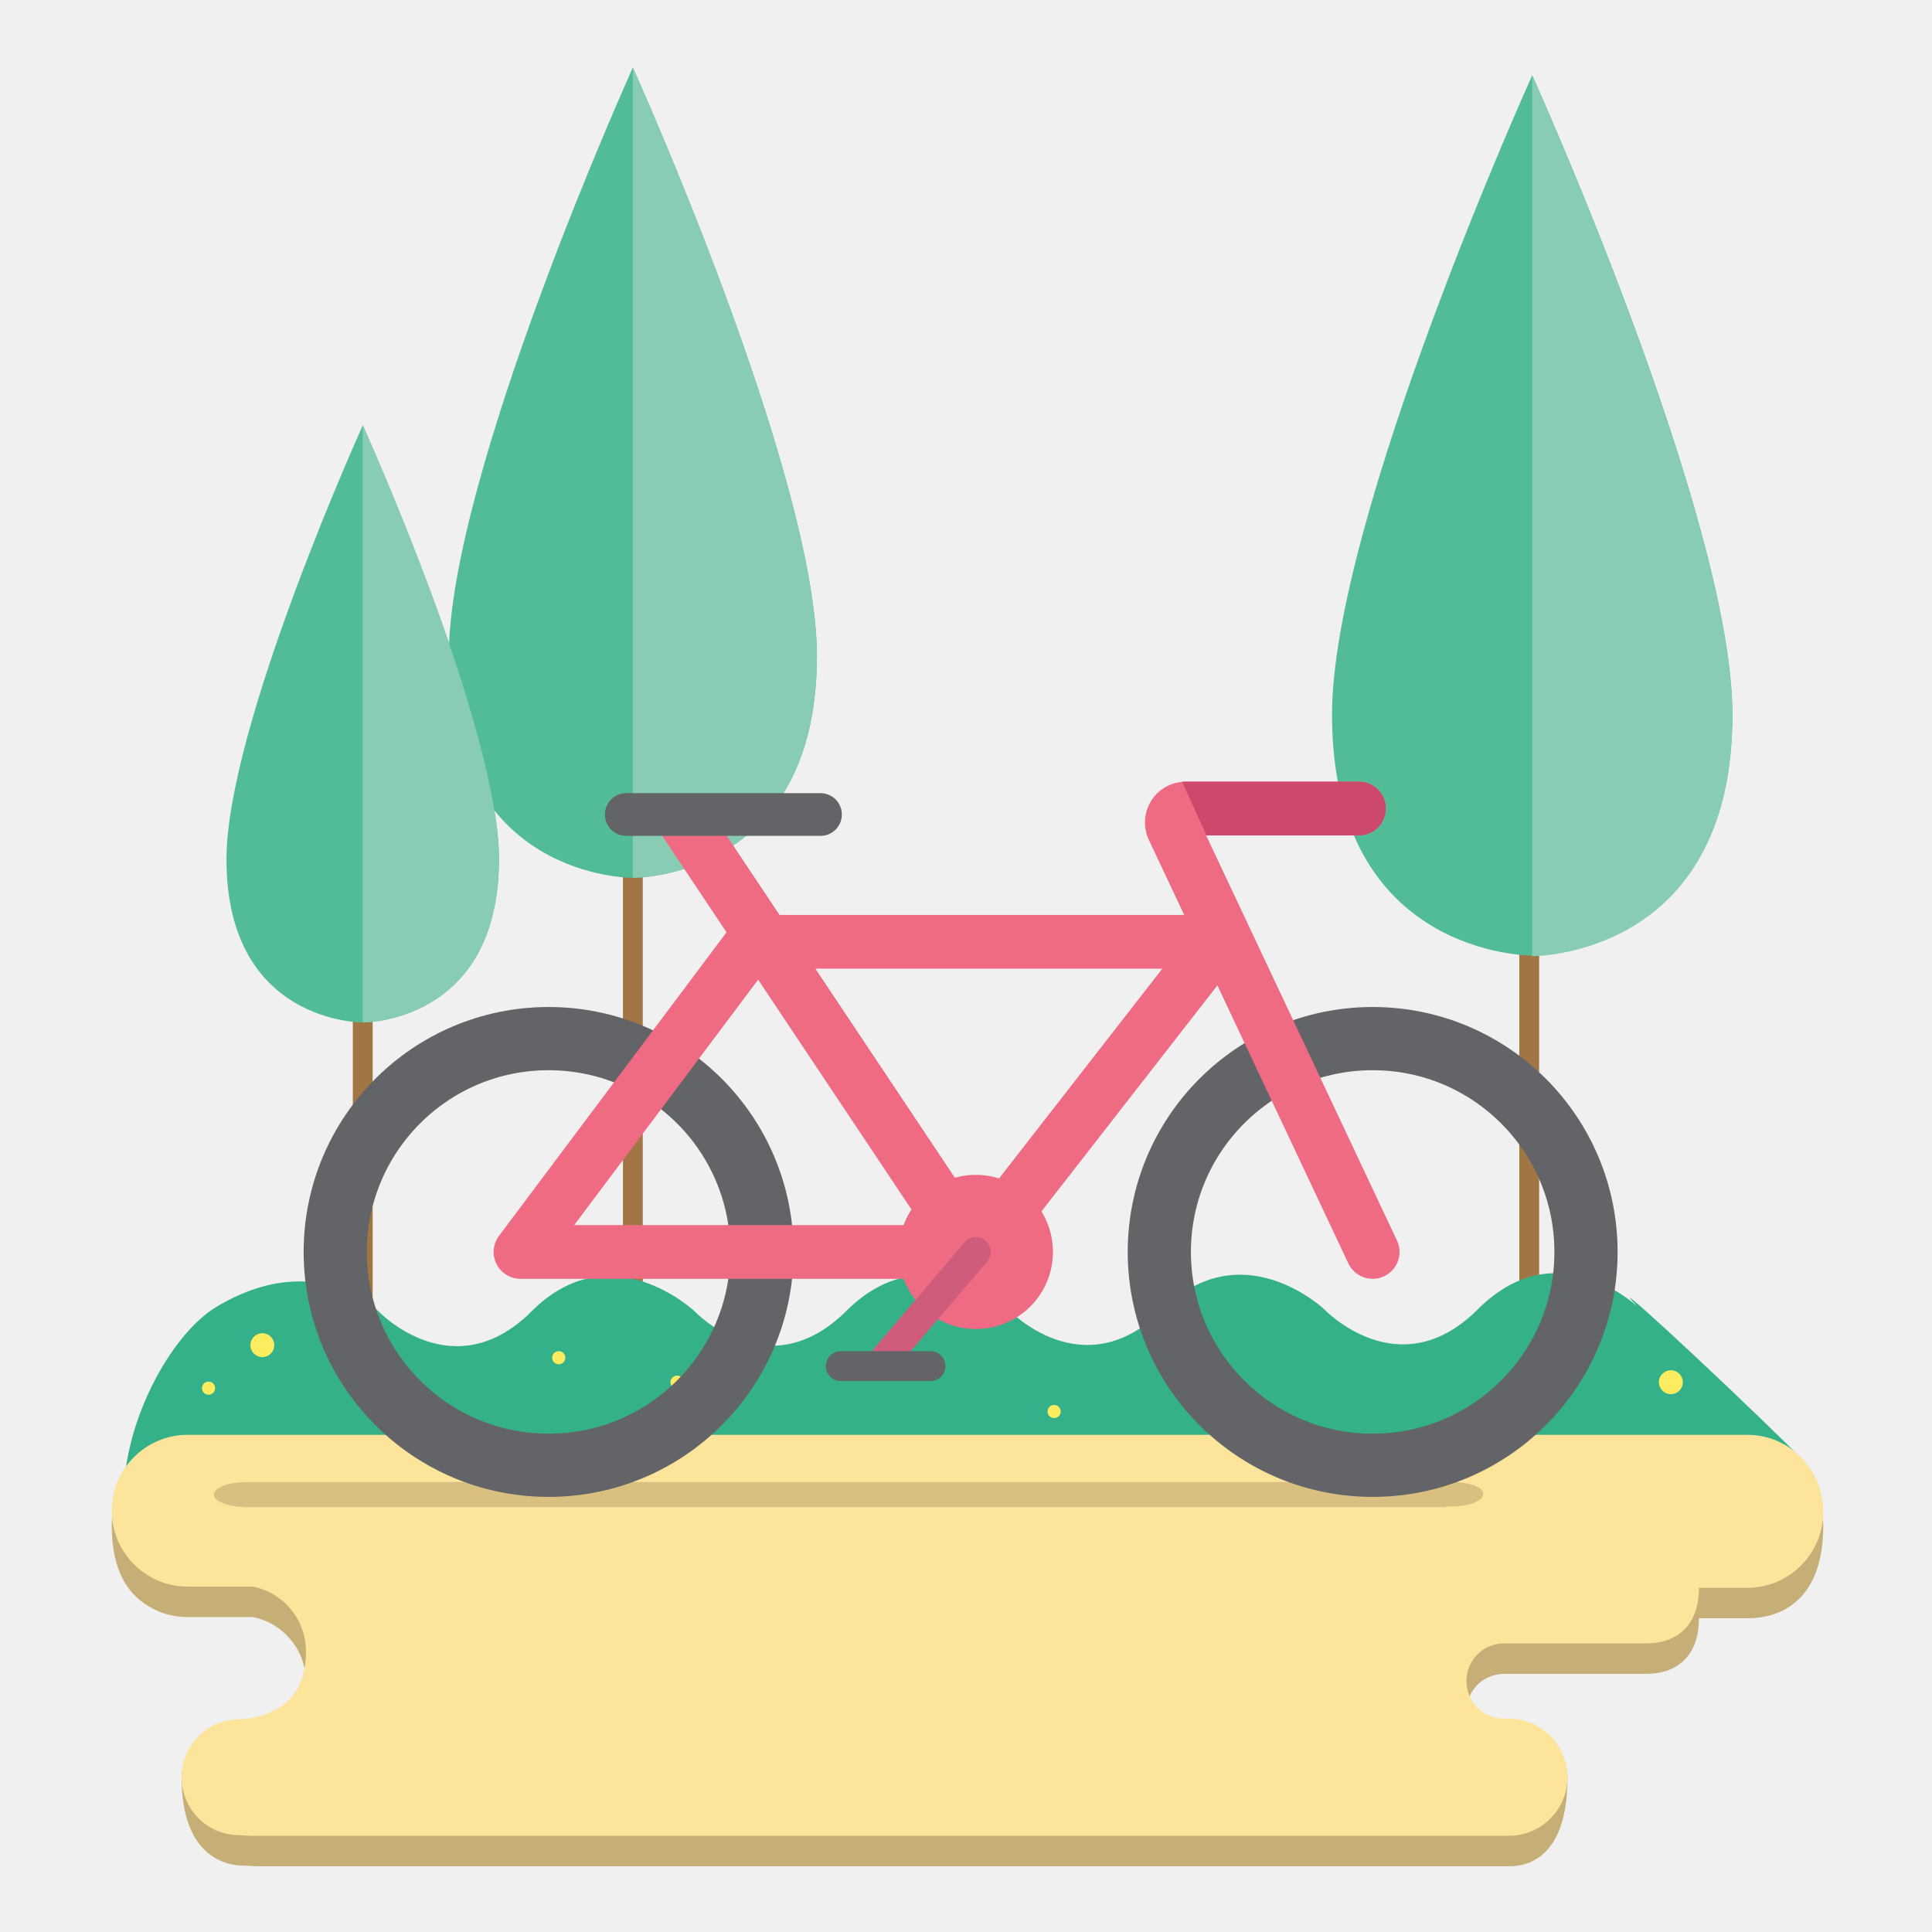
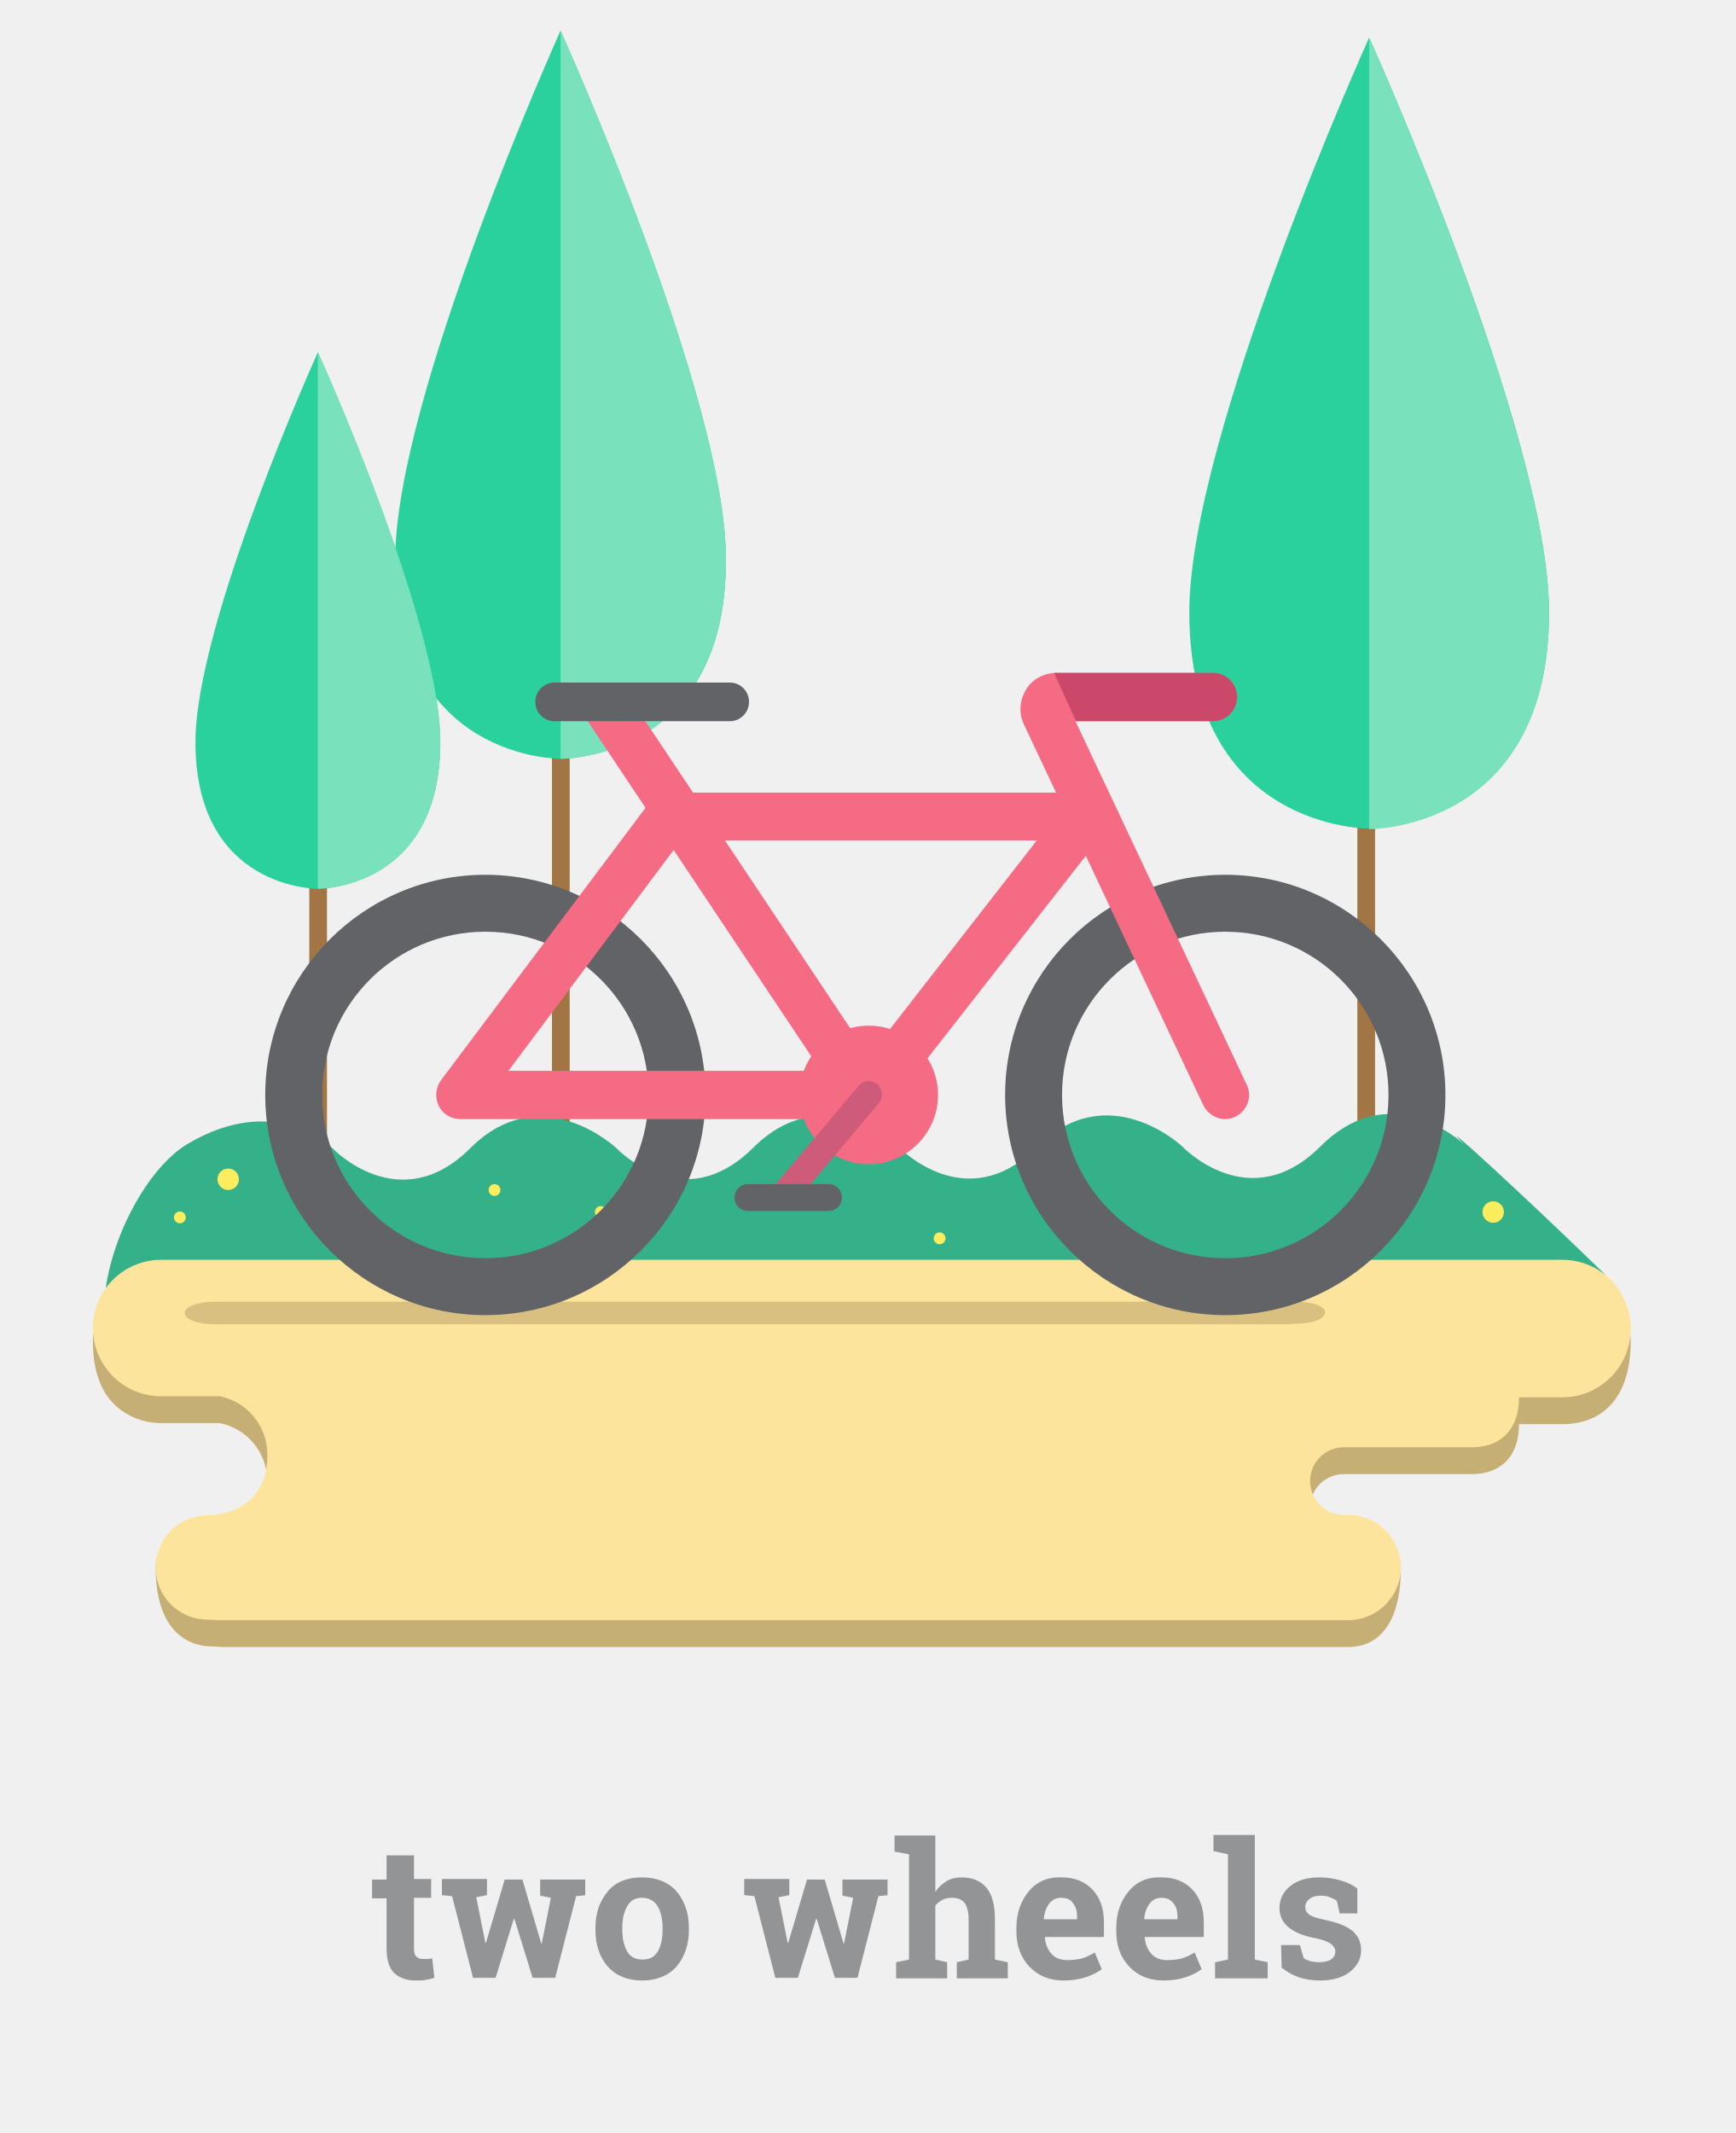
- <svg xmlns="http://www.w3.org/2000/svg" version="1.1" id="Layer_1" x="0px" y="0px" viewBox="0 0 323.3 323.3" style="enable-background:new 0 0 323.3 323.3;" xml:space="preserve">
+ <svg xmlns="http://www.w3.org/2000/svg" version="1.1" id="Layer_1" x="0px" y="0px" viewBox="0 0 323.3 397.2" style="enable-background:new 0 0 323.3 397.2;" xml:space="preserve">
  <style type="text/css">
- 	.st0{fill:#C6AF76;}
- 	.st1{fill:none;stroke:#A17644;stroke-width:3.316;stroke-miterlimit:10;}
- 	.st2{fill:#51BC96;}
- 	.st3{fill:#88CCB3;}
+ 	.st0{fill:#C6AF75;}
+ 	.st1{fill:#A17644;}
+ 	.st2{fill:#2AD19D;}
+ 	.st3{fill:#79E2BC;}
	.st4{fill:#34B188;}
- 	.st5{fill:#FBEC60;}
- 	.st6{fill:#FCE49B;}
- 	.st7{fill:#E3CD8A;}
- 	.st8{fill:#D9C080;}
- 	.st9{fill:none;stroke:#636467;stroke-width:10.577;stroke-miterlimit:10;}
- 	.st10{fill:none;stroke:#EF6B83;stroke-width:8.991;stroke-linejoin:round;stroke-miterlimit:10;}
- 	.st11{fill:none;stroke:#EF6B83;stroke-width:8.991;stroke-linecap:round;stroke-miterlimit:10;}
- 	.st12{fill:#CC496B;}
- 	.st13{fill:#EF6B83;}
- 	.st14{fill:none;stroke:#CF5C7A;stroke-width:4.959;stroke-linecap:round;stroke-miterlimit:10;}
- 	.st15{fill:#636467;}
- 	.st16{fill:#FFFFFF;stroke:#636467;stroke-width:7.149;stroke-linecap:round;stroke-miterlimit:10;}
- 	.st17{fill:none;stroke:#A17644;stroke-width:3.276;stroke-miterlimit:10;}
- 	.st18{fill:#626568;}
- 	.st19{fill:#E7D1B9;}
- 	.st20{fill:#ED6E83;}
- 	.st21{fill:#5BBBBB;}
- 	.st22{fill:#DFDFDE;}
- 	.st23{opacity:0.5;}
- 	.st24{fill:#D2D3D4;}
- 	.st25{fill:none;stroke:#A17644;stroke-width:3.667;stroke-miterlimit:10;}
- 	.st26{fill:#FFFFFF;}
- 	.st27{fill:#16A457;}
- 	.st28{fill:none;stroke:#51BC96;stroke-width:20.169;stroke-linecap:round;stroke-miterlimit:10;}
- 	.st29{fill:none;stroke:#51BC96;stroke-width:19.824;stroke-linecap:round;stroke-miterlimit:10;}
- 	.st30{fill-rule:evenodd;clip-rule:evenodd;fill:#EF6B83;}
- 	.st31{fill:none;stroke:#59BE99;stroke-width:3.5;stroke-miterlimit:10;}
- 	.st32{fill:none;stroke:#59BE99;stroke-width:3.5;stroke-linecap:round;stroke-miterlimit:10;}
- 	.st33{fill:#FFFFFF;stroke:#59BE99;stroke-width:3.5;stroke-linecap:round;stroke-miterlimit:10;}
- 	.st34{fill:none;stroke:#59BE99;stroke-width:4.5;stroke-linecap:round;stroke-miterlimit:10;}
- 	.st35{fill:#59BE99;}
- 	.st36{fill:none;stroke:#59BE99;stroke-width:4.5;stroke-linecap:round;stroke-linejoin:round;stroke-miterlimit:10;}
- 	.st37{opacity:0.8;fill:#EF6B83;}
- 	.st38{opacity:0.8;fill:none;stroke:#EF6C84;stroke-width:5;stroke-linecap:round;stroke-miterlimit:10;}
+ 	.st5{fill:#FCED5E;}
+ 	.st6{fill:#FDE49C;}
+ 	.st7{fill:#E2CC8A;}
+ 	.st8{fill:#D9C081;}
+ 	.st9{fill:#626366;}
+ 	.st10{fill:#F46B83;}
+ 	.st11{fill:#CC486A;}
+ 	.st12{fill:#CE5B79;}
+ 	.st13{fill:#FFFFFF;}
+ 	.st14{fill:#929496;}
+ 	.st15{fill:#626467;}
+ 	.st16{fill:#E6D0B8;}
+ 	.st17{fill:#EE6D83;}
+ 	.st18{fill:#5ABABA;}
+ 	.st19{fill:#DEDEDE;}
+ 	.st20{fill:#D1D3D4;}
+ 	.st21{fill:#16A457;}
+ 	.st22{fill:#58BD98;}
+ 	.st23{fill:#F6899C;}
+ 	.st24{fill:#1A9169;}
+ 	.st25{fill:#AA4660;}
+ 	.st26{fill-rule:evenodd;clip-rule:evenodd;fill:#F46B83;}
+ 	.st27{fill:#EF6B83;}
</style>
-   <path class="st0" d="M292.4,245.2c-0.1,0-0.3,0-0.4,0H31.8c-0.1,0-0.3,0-0.4,0c-7,0-12.7,3-12.7,10.1c0,7.7,2.8,11.8,6.9,13.9l0,0  c0,0,0,0,0,0c1.7,0.9,3.7,1.4,5.8,1.4h10.9c5.1,1,8.9,5.5,8.9,10.9c0,11.6-11,11.2-11.1,11.3c-5.4,0-9.7-0.7-9.7,4.7  c0,11.1,5.3,14.7,10.6,14.7c0.6,0,1.7,0.1,1.7,0.1c10.6,0,178.7,0,207.8,0c0,0,1.3,0,2,0c5.4,0,9.8-4,9.8-14.8  c0-5.4-4.4-4.8-9.8-4.8c-0.2,0-0.3,0-0.4,0c-0.1,0-0.2,0-0.4,0c-3.5,0-6.3-2.8-6.3-6.3c0-3.5,2.8-6.3,6.3-6.3c0.4,0,2.4,0,3.1,0  c5,0,16.2,0,20.8,0c4.6,0,8.7-2.6,8.7-9.3h8.1c7,0,12.7-4.4,12.7-15.4C305.1,248.2,299.4,245.2,292.4,245.2z" />
-   <line class="st1" x1="60.7" y1="99.3" x2="60.7" y2="226.5" />
-   <line class="st1" x1="255.9" y1="81.4" x2="255.9" y2="228.8" />
-   <path class="st2" d="M256.4,159.9c0,0-33.5,0.3-33.5-40.3c0-32.9,33.5-107,33.5-107s33.5,74.1,33.5,107  C289.9,160.2,256.4,159.9,256.4,159.9z" />
-   <path class="st3" d="M256.4,12.7v147.3c0,0,33.5,0.3,33.5-40.3C289.9,86.8,256.4,12.7,256.4,12.7z" />
-   <line class="st1" x1="105.9" y1="117.3" x2="105.9" y2="237.5" />
-   <path class="st2" d="M105.9,146.9c0,0-30.8,0.3-30.8-37.1c0-30.3,30.8-98.5,30.8-98.5s30.8,68.2,30.8,98.5  C136.7,147.2,105.9,146.9,105.9,146.9z" />
-   <path class="st3" d="M105.9,11.3v135.6c0,0,30.8,0.3,30.8-37.1C136.7,79.5,105.9,11.3,105.9,11.3z" />
-   <path class="st4" d="M274,218.6C274,218.6,274,218.6,274,218.6c-3.5-3-15.1-11.1-26.7,0.5c-13.2,13.2-25.7,0-25.7,0  s-13.8-13.1-27.1,0.1c-13.2,13.2-25.7,0-25.7,0s-13.8-13.1-27.1,0.1c-13.2,13.2-25.5,0.1-25.5,0.1s-14-13.2-27.2,0  c-13.2,13.2-25.7,0-25.7,0s-10.4-10.7-27.1-0.7c-6.6,4-13.4,15.4-15.1,26.7l1,9.8h252.5l0,0h24.1l1.6-12.3  C284.7,227.6,268,212.4,274,218.6z" />
-   <path class="st2" d="M60.7,171.1c0,0-22.8,0.2-22.8-27.3c0-22.3,22.8-72.6,22.8-72.6s22.8,50.3,22.8,72.6  C83.4,171.3,60.7,171.1,60.7,171.1z" />
-   <path class="st3" d="M60.7,71.1v100c0,0,22.8,0.2,22.8-27.3C83.4,121.4,60.7,71.1,60.7,71.1z" />
-   <circle class="st5" cx="43.9" cy="225.1" r="2" />
-   <circle class="st5" cx="202.5" cy="226.5" r="1.1" />
-   <circle class="st5" cx="176.4" cy="236.2" r="1.1" />
-   <circle class="st5" cx="93.5" cy="227.2" r="1.1" />
-   <circle class="st5" cx="279.6" cy="231.3" r="2" />
-   <circle class="st5" cx="34.9" cy="232.3" r="1.1" />
-   <path class="st6" d="M292.4,240.1c-0.1,0-0.3,0-0.4,0H31.8c-0.1,0-0.3,0-0.4,0c-7,0-12.7,5.7-12.7,12.7c0,4.9,2.8,9.2,6.9,11.3l0,0  c0,0,0,0,0,0c1.7,0.9,3.7,1.4,5.8,1.4h10.9c5.1,1,8.9,5.5,8.9,10.9c0,11.6-11,11.2-11.1,11.3c-5.4,0-9.7,4.3-9.7,9.7  s4.3,9.7,9.7,9.7c0.2,0,1.7,0.1,1.7,0.1c10.6,0,179.6,0,208.7,0h2c5.4,0,9.8-4.4,9.8-9.8c0-5.4-4.4-9.8-9.8-9.8c-0.2,0-0.7,0-0.8,0  c-3.5,0-6.3-2.8-6.3-6.3s2.8-6.3,6.3-6.3c0.4,0,2.4,0,3.1,0c5,0,16.2,0,20.8,0c4.6,0,8.7-2.6,8.7-9.3h8.1c7,0,12.7-5.7,12.7-12.7  C305.1,245.8,299.4,240.1,292.4,240.1z" />
-   <circle class="st5" cx="113.3" cy="231.3" r="1.1" />
-   <ellipse class="st7" cx="79" cy="249.6" rx="4.1" ry="1.5" />
-   <path class="st8" d="M242.7,248c-0.1,0-0.2,0-0.4,0c0,0,0,0,0,0H41.6c0,0-0.1,0-0.1,0c0,0,0,0-0.1,0c-3.1,0-5.6,0.9-5.6,2.1  c0,1.2,2.5,2.1,5.6,2.1c0,0,0.1,0,0.1,0c0,0,0,0,0,0h200.1c0.2,0,0.3,0,0.5-0.1c0.2,0,0.4,0,0.6,0c3.1,0,5.5-0.9,5.5-2.1  S245.8,248,242.7,248z" />
-   <circle class="st5" cx="264" cy="226.3" r="2" />
-   <circle class="st9" cx="229.7" cy="209.5" r="35.7" />
-   <circle class="st9" cx="91.8" cy="209.5" r="35.7" />
-   <polygon class="st10" points="87.1,209.5 126,157.6 203.7,157.6 163.3,209.5 " />
-   <path class="st11" d="M229.7,209.5l-33.4-70.9c-0.7-1.5,0.4-3.3,2.1-3.3h29" />
  <g>
-     <path class="st12" d="M201.9,139.8h25.5c2.5,0,4.5-2,4.5-4.5c0-2.5-2-4.5-4.5-4.5h-29.6L201.9,139.8z" />
+     <g>
+       <path class="st0" d="M291,239.6c-0.1,0-0.3,0-0.4,0H30.4c-0.1,0-0.3,0-0.4,0c-7,0-12.7,3-12.7,10.1c0,7.7,2.8,11.8,6.9,13.9l0,0    c0,0,0,0,0,0c1.7,0.9,3.7,1.4,5.8,1.4h10.9c5.1,1,8.9,5.5,8.9,10.9c0,11.6-11,11.2-11.1,11.3c-5.4,0-9.7-0.7-9.7,4.7    c0,11.1,5.3,14.7,10.6,14.7c0.6,0,1.7,0.1,1.7,0.1c10.6,0,178.7,0,207.8,0c0,0,1.3,0,2,0c5.4,0,9.8-4,9.8-14.8    c0-5.4-4.4-4.8-9.8-4.8c-0.2,0-0.3,0-0.4,0c-0.1,0-0.2,0-0.4,0c-3.5,0-6.3-2.8-6.3-6.3c0-3.5,2.8-6.3,6.3-6.3c0.4,0,2.4,0,3.1,0    c5,0,16.2,0,20.8,0c4.6,0,8.7-2.6,8.7-9.3h8.1c7,0,12.7-4.4,12.7-15.4C303.7,242.6,298,239.6,291,239.6z" />
+     </g>
+     <g>
+       <rect x="57.6" y="93.7" class="st1" width="3.3" height="127.2" />
+     </g>
+     <g>
+       <rect x="252.8" y="75.8" class="st1" width="3.3" height="147.4" />
+     </g>
+     <g>
+       <path class="st2" d="M255,154.3c0,0-33.5,0.3-33.5-40.3c0-32.9,33.5-107,33.5-107s33.5,74.1,33.5,107    C288.5,154.7,255,154.3,255,154.3z" />
+     </g>
+     <g>
+       <path class="st3" d="M255,7.1v147.3c0,0,33.5,0.3,33.5-40.3C288.5,81.2,255,7.1,255,7.1z" />
+     </g>
+     <g>
+       <rect x="102.8" y="111.7" class="st1" width="3.3" height="120.2" />
+     </g>
+     <g>
+       <path class="st2" d="M104.4,141.3c0,0-30.8,0.3-30.8-37.1c0-30.3,30.8-98.5,30.8-98.5s30.8,68.2,30.8,98.5    C135.3,141.6,104.4,141.3,104.4,141.3z" />
+     </g>
+     <g>
+       <path class="st3" d="M104.4,5.7v135.6c0,0,30.8,0.3,30.8-37.1C135.3,73.9,104.4,5.7,104.4,5.7z" />
+     </g>
+     <g>
+       <path class="st4" d="M272.6,213C272.6,213,272.6,213,272.6,213c-3.5-3-15.1-11.1-26.7,0.5c-13.2,13.2-25.7,0-25.7,0    s-13.8-13.1-27.1,0.1c-13.2,13.2-25.7,0-25.7,0s-13.8-13.1-27.1,0.1c-13.2,13.2-25.5,0.1-25.5,0.1s-14-13.2-27.2,0    c-13.2,13.2-25.7,0-25.7,0s-10.4-10.7-27.1-0.7c-6.6,4-13.4,15.4-15.1,26.7l1,9.8h252.5l0,0h24.1l1.6-12.3    C283.2,222,266.6,206.9,272.6,213z" />
+     </g>
+     <g>
+       <path class="st2" d="M59.2,165.5c0,0-22.8,0.2-22.8-27.3c0-22.3,22.8-72.6,22.8-72.6S82,115.8,82,138.2    C82,165.7,59.2,165.5,59.2,165.5z" />
+     </g>
+     <g>
+       <path class="st3" d="M59.2,65.5v100c0,0,22.8,0.2,22.8-27.3C82,115.8,59.2,65.5,59.2,65.5z" />
+     </g>
+     <g>
+       <circle class="st5" cx="42.5" cy="219.6" r="2" />
+     </g>
+     <g>
+       <circle class="st5" cx="201" cy="220.9" r="1.1" />
+     </g>
+     <g>
+       <circle class="st5" cx="175" cy="230.6" r="1.1" />
+     </g>
+     <g>
+       <circle class="st5" cx="92.1" cy="221.6" r="1.1" />
+     </g>
+     <g>
+       <circle class="st5" cx="278.1" cy="225.7" r="2" />
+     </g>
+     <g>
+       <circle class="st5" cx="33.5" cy="226.7" r="1.1" />
+     </g>
+     <g>
+       <path class="st6" d="M291,234.6c-0.1,0-0.3,0-0.4,0H30.4c-0.1,0-0.3,0-0.4,0c-7,0-12.7,5.7-12.7,12.7c0,4.9,2.8,9.2,6.9,11.3l0,0    c0,0,0,0,0,0c1.7,0.9,3.7,1.4,5.8,1.4h10.9c5.1,1,8.9,5.5,8.9,10.9c0,11.6-11,11.2-11.1,11.3c-5.4,0-9.7,4.3-9.7,9.7    s4.3,9.7,9.7,9.7c0.2,0,1.7,0.1,1.7,0.1c10.6,0,179.6,0,208.7,0h2c5.4,0,9.8-4.4,9.8-9.8c0-5.4-4.4-9.8-9.8-9.8    c-0.2,0-0.7,0-0.8,0c-3.5,0-6.3-2.8-6.3-6.3s2.8-6.3,6.3-6.3c0.4,0,2.4,0,3.1,0c5,0,16.2,0,20.8,0c4.6,0,8.7-2.6,8.7-9.3h8.1    c7,0,12.7-5.7,12.7-12.7C303.7,240.2,298,234.6,291,234.6z" />
+     </g>
+     <g>
+       <circle class="st5" cx="111.9" cy="225.7" r="1.1" />
+     </g>
+     <g>
+       <ellipse class="st7" cx="77.5" cy="244" rx="4.1" ry="1.5" />
+     </g>
+     <g>
+       <path class="st8" d="M241.3,242.4c-0.1,0-0.2,0-0.4,0c0,0,0,0,0,0H40.2c0,0-0.1,0-0.1,0c0,0,0,0-0.1,0c-3.1,0-5.6,0.9-5.6,2.1    c0,1.2,2.5,2.1,5.6,2.1c0,0,0.1,0,0.1,0c0,0,0,0,0,0h200.1c0.2,0,0.3,0,0.5-0.1c0.2,0,0.4,0,0.6,0c3.1,0,5.5-0.9,5.5-2.1    S244.4,242.4,241.3,242.4z" />
+     </g>
+     <g>
+       <circle class="st5" cx="262.6" cy="220.7" r="2" />
+     </g>
+     <g>
+       <path class="st9" d="M228.2,244.9c-22.6,0-41-18.4-41-41s18.4-41,41-41s41,18.4,41,41S250.8,244.9,228.2,244.9z M228.2,173.5    c-16.8,0-30.4,13.6-30.4,30.4s13.6,30.4,30.4,30.4s30.4-13.6,30.4-30.4S245,173.5,228.2,173.5z" />
+     </g>
+     <g>
+       <path class="st9" d="M90.4,244.9c-22.6,0-41-18.4-41-41s18.4-41,41-41s41,18.4,41,41S113,244.9,90.4,244.9z M90.4,173.5    c-16.8,0-30.4,13.6-30.4,30.4s13.6,30.4,30.4,30.4s30.4-13.6,30.4-30.4S107.2,173.5,90.4,173.5z" />
+     </g>
+     <g>
+       <path class="st10" d="M161.8,208.4H85.7c-1.7,0-3.3-1-4-2.5s-0.6-3.3,0.4-4.7l38.9-51.8c0.8-1.1,2.2-1.8,3.6-1.8h77.7    c1.7,0,3.3,1,4,2.5c0.8,1.5,0.6,3.4-0.5,4.7l-40.5,51.8C164.5,207.7,163.2,208.4,161.8,208.4z M94.7,199.4h65l33.4-42.9h-66.3    L94.7,199.4z" />
+     </g>
+     <g>
+       <path class="st10" d="M228.2,208.4c-1.7,0-3.3-1-4.1-2.6l-33.4-70.9c-1-2.1-0.8-4.5,0.4-6.5c1.2-2,3.4-3.1,5.7-3.1h29    c2.5,0,4.5,2,4.5,4.5c0,2.5-2,4.5-4.5,4.5h-25.5l31.9,67.7c1.1,2.2,0.1,4.9-2.2,6C229.5,208.2,228.9,208.4,228.2,208.4z" />
+     </g>
+     <g>
+       <g>
+         <path class="st11" d="M200.4,134.3h25.5c2.5,0,4.5-2,4.5-4.5c0-2.5-2-4.5-4.5-4.5h-29.6L200.4,134.3z" />
+       </g>
+     </g>
+     <g>
+       <path class="st10" d="M160,206.5c-1.5,0-2.9-0.7-3.7-2l-46.7-70c-1.4-2.1-0.8-4.9,1.2-6.2c2.1-1.4,4.9-0.8,6.2,1.2l46.7,70    c1.4,2.1,0.8,4.9-1.2,6.2C161.7,206.2,160.9,206.5,160,206.5z" />
+     </g>
+     <g>
+       <circle class="st10" cx="161.8" cy="203.9" r="12.9" />
+     </g>
+     <g>
+       <path class="st12" d="M146.8,224.1c-0.6,0-1.1-0.2-1.6-0.6c-1-0.9-1.2-2.4-0.3-3.5l15-17.8c0.9-1,2.4-1.2,3.5-0.3    c1,0.9,1.2,2.4,0.3,3.5l-15,17.8C148.2,223.8,147.5,224.1,146.8,224.1z" />
+     </g>
+     <g>
+       <path class="st9" d="M154.3,225.5h-15c-1.4,0-2.5-1.1-2.5-2.5l0,0c0-1.4,1.1-2.5,2.5-2.5h15c1.4,0,2.5,1.1,2.5,2.5l0,0    C156.8,224.4,155.7,225.5,154.3,225.5z" />
+     </g>
+     <g>
+       <line class="st13" x1="135.9" y1="130.7" x2="103.3" y2="130.7" />
+       <path class="st9" d="M135.9,134.3h-32.6c-2,0-3.6-1.6-3.6-3.6s1.6-3.6,3.6-3.6h32.6c2,0,3.6,1.6,3.6,3.6S137.9,134.3,135.9,134.3z    " />
+     </g>
+     <g>
+       <g>
+         <path class="st14" d="M77.1,345.4v4.5h3.2v3.5h-3.2v9.4c0,0.7,0.1,1.2,0.4,1.5c0.3,0.3,0.7,0.5,1.2,0.5c0.3,0,0.6,0,0.9,0     c0.3,0,0.5-0.1,0.9-0.1l0.4,3.6c-0.6,0.2-1.1,0.3-1.7,0.4c-0.5,0.1-1.1,0.1-1.8,0.1c-1.7,0-3-0.5-4-1.4c-0.9-0.9-1.4-2.4-1.4-4.5     v-9.4h-2.7v-3.5h2.7v-4.5H77.1z" />
+       </g>
+       <g>
+         <path class="st14" d="M109.2,352.9l-1.9,0.2l-3.9,15.2h-4.2l-3.4-11h-0.1l-3.4,11h-4.2l-3.9-15.2l-1.9-0.2v-3h8.4v3l-2,0.4     l1.7,8.5h0.1l3.5-11.8h3.3l3.5,11.9h0.1l1.7-8.5l-2-0.4v-3h8.4V352.9z" />
+       </g>
+       <g>
+         <path class="st14" d="M110.9,359c0-2.8,0.8-5,2.3-6.8c1.5-1.8,3.7-2.6,6.4-2.6c2.7,0,4.9,0.9,6.4,2.6c1.5,1.8,2.3,4,2.3,6.8v0.4     c0,2.8-0.8,5-2.3,6.8c-1.5,1.7-3.7,2.6-6.4,2.6c-2.7,0-4.9-0.9-6.4-2.6c-1.5-1.7-2.3-4-2.3-6.8V359z M115.9,359.3     c0,1.7,0.3,3,0.9,4.1c0.6,1,1.5,1.5,2.9,1.5c1.3,0,2.2-0.5,2.8-1.5c0.6-1,0.9-2.4,0.9-4V359c0-1.6-0.3-3-0.9-4     c-0.6-1-1.6-1.6-2.9-1.6s-2.2,0.5-2.8,1.6c-0.6,1-0.9,2.4-0.9,4V359.3z" />
+       </g>
+       <g>
+         <path class="st14" d="M165.5,352.9l-1.9,0.2l-3.9,15.2h-4.2l-3.4-11H152l-3.4,11h-4.2l-3.9-15.2l-1.9-0.2v-3h8.4v3l-2,0.4     l1.7,8.5h0.1l3.5-11.8h3.3l3.5,11.9h0.1l1.7-8.5l-2-0.4v-3h8.4V352.9z" />
+       </g>
+       <g>
+         <path class="st14" d="M166.9,365.4l2.4-0.5v-19.6l-2.7-0.5v-3h7.6v10.5c0.6-0.9,1.3-1.5,2.1-2c0.8-0.5,1.8-0.7,2.8-0.7     c1.9,0,3.5,0.6,4.6,1.9c1.1,1.3,1.6,3.3,1.6,5.9v7.5l2.4,0.5v3h-9.5v-3l2.2-0.5v-7.5c0-1.4-0.3-2.5-0.8-3.1     c-0.5-0.6-1.3-0.9-2.3-0.9c-0.7,0-1.3,0.1-1.8,0.4c-0.5,0.3-1,0.6-1.3,1.1v10l2.2,0.5v3h-9.5V365.4z" />
+       </g>
+       <g>
+         <path class="st14" d="M198.1,368.8c-2.7,0-4.8-0.9-6.4-2.6c-1.6-1.7-2.4-3.9-2.4-6.5V359c0-2.7,0.8-5,2.3-6.8s3.5-2.7,6.1-2.6     c2.5,0,4.4,0.8,5.8,2.3c1.4,1.5,2.1,3.5,2.1,6.1v2.7h-11l0,0.1c0.1,1.2,0.5,2.2,1.2,3s1.7,1.2,2.9,1.2c1.1,0,2-0.1,2.8-0.3     c0.7-0.2,1.5-0.6,2.4-1.1l1.3,3.1c-0.8,0.6-1.8,1.1-3,1.5C200.9,368.6,199.6,368.8,198.1,368.8z M197.6,353.4     c-0.9,0-1.7,0.4-2.2,1.1c-0.5,0.7-0.9,1.6-1,2.8l0.1,0.1h6.1v-0.4c0-1.1-0.2-1.9-0.7-2.5C199.4,353.7,198.7,353.4,197.6,353.4z" />
+       </g>
+       <g>
+         <path class="st14" d="M216.7,368.8c-2.7,0-4.8-0.9-6.4-2.6c-1.6-1.7-2.4-3.9-2.4-6.5V359c0-2.7,0.8-5,2.3-6.8s3.5-2.7,6.1-2.6     c2.5,0,4.4,0.8,5.8,2.3c1.4,1.5,2.1,3.5,2.1,6.1v2.7h-11l0,0.1c0.1,1.2,0.5,2.2,1.2,3s1.7,1.2,2.9,1.2c1.1,0,2-0.1,2.8-0.3     c0.7-0.2,1.5-0.6,2.4-1.1l1.3,3.1c-0.8,0.6-1.8,1.1-3,1.5C219.6,368.6,218.2,368.8,216.7,368.8z M216.3,353.4     c-0.9,0-1.7,0.4-2.2,1.1c-0.5,0.7-0.9,1.6-1,2.8l0.1,0.1h6.1v-0.4c0-1.1-0.2-1.9-0.7-2.5C218,353.7,217.3,353.4,216.3,353.4z" />
+       </g>
+       <g>
+         <path class="st14" d="M226,344.7v-3h7.7v23.2l2.4,0.5v3h-9.8v-3l2.4-0.5v-19.6L226,344.7z" />
+       </g>
+       <g>
+         <path class="st14" d="M252.8,356.3h-3.3l-0.5-2.3c-0.3-0.3-0.8-0.5-1.3-0.7c-0.5-0.2-1.1-0.3-1.7-0.3c-0.9,0-1.6,0.2-2.1,0.6     c-0.5,0.4-0.8,0.9-0.8,1.5c0,0.6,0.2,1,0.7,1.4c0.5,0.4,1.5,0.7,2.9,1c2.3,0.5,4,1.1,5.1,2c1.1,0.9,1.7,2.1,1.7,3.6     c0,1.7-0.7,3-2.1,4.1c-1.4,1.1-3.3,1.6-5.6,1.6c-1.4,0-2.7-0.2-3.9-0.6c-1.2-0.4-2.2-1-3.2-1.8l-0.1-4.2h3.5l0.7,2.4     c0.3,0.3,0.7,0.4,1.2,0.6c0.5,0.1,1,0.2,1.6,0.2c1,0,1.8-0.2,2.3-0.5c0.5-0.4,0.8-0.9,0.8-1.5c0-0.5-0.3-1-0.8-1.4     c-0.5-0.4-1.5-0.8-3-1.1c-2.2-0.4-3.8-1.1-4.9-2c-1.1-0.9-1.7-2.1-1.7-3.6c0-1.5,0.6-2.9,1.9-4c1.3-1.1,3.1-1.7,5.5-1.7     c1.4,0,2.8,0.2,4.1,0.6c1.3,0.4,2.3,0.9,3,1.5L252.8,356.3z" />
+       </g>
+     </g>
  </g>
-   <line class="st11" x1="161.4" y1="207.6" x2="114.7" y2="137.6" />
-   <circle class="st13" cx="163.3" cy="209.5" r="12.9" />
-   <line class="st14" x1="148.2" y1="227.2" x2="163.3" y2="209.5" />
-   <path class="st15" d="M155.7,231.1h-15c-1.4,0-2.5-1.1-2.5-2.5l0,0c0-1.4,1.1-2.5,2.5-2.5h15c1.4,0,2.5,1.1,2.5,2.5l0,0  C158.2,230,157.1,231.1,155.7,231.1z" />
-   <line class="st16" x1="137.3" y1="136.3" x2="104.8" y2="136.3" />
</svg>
